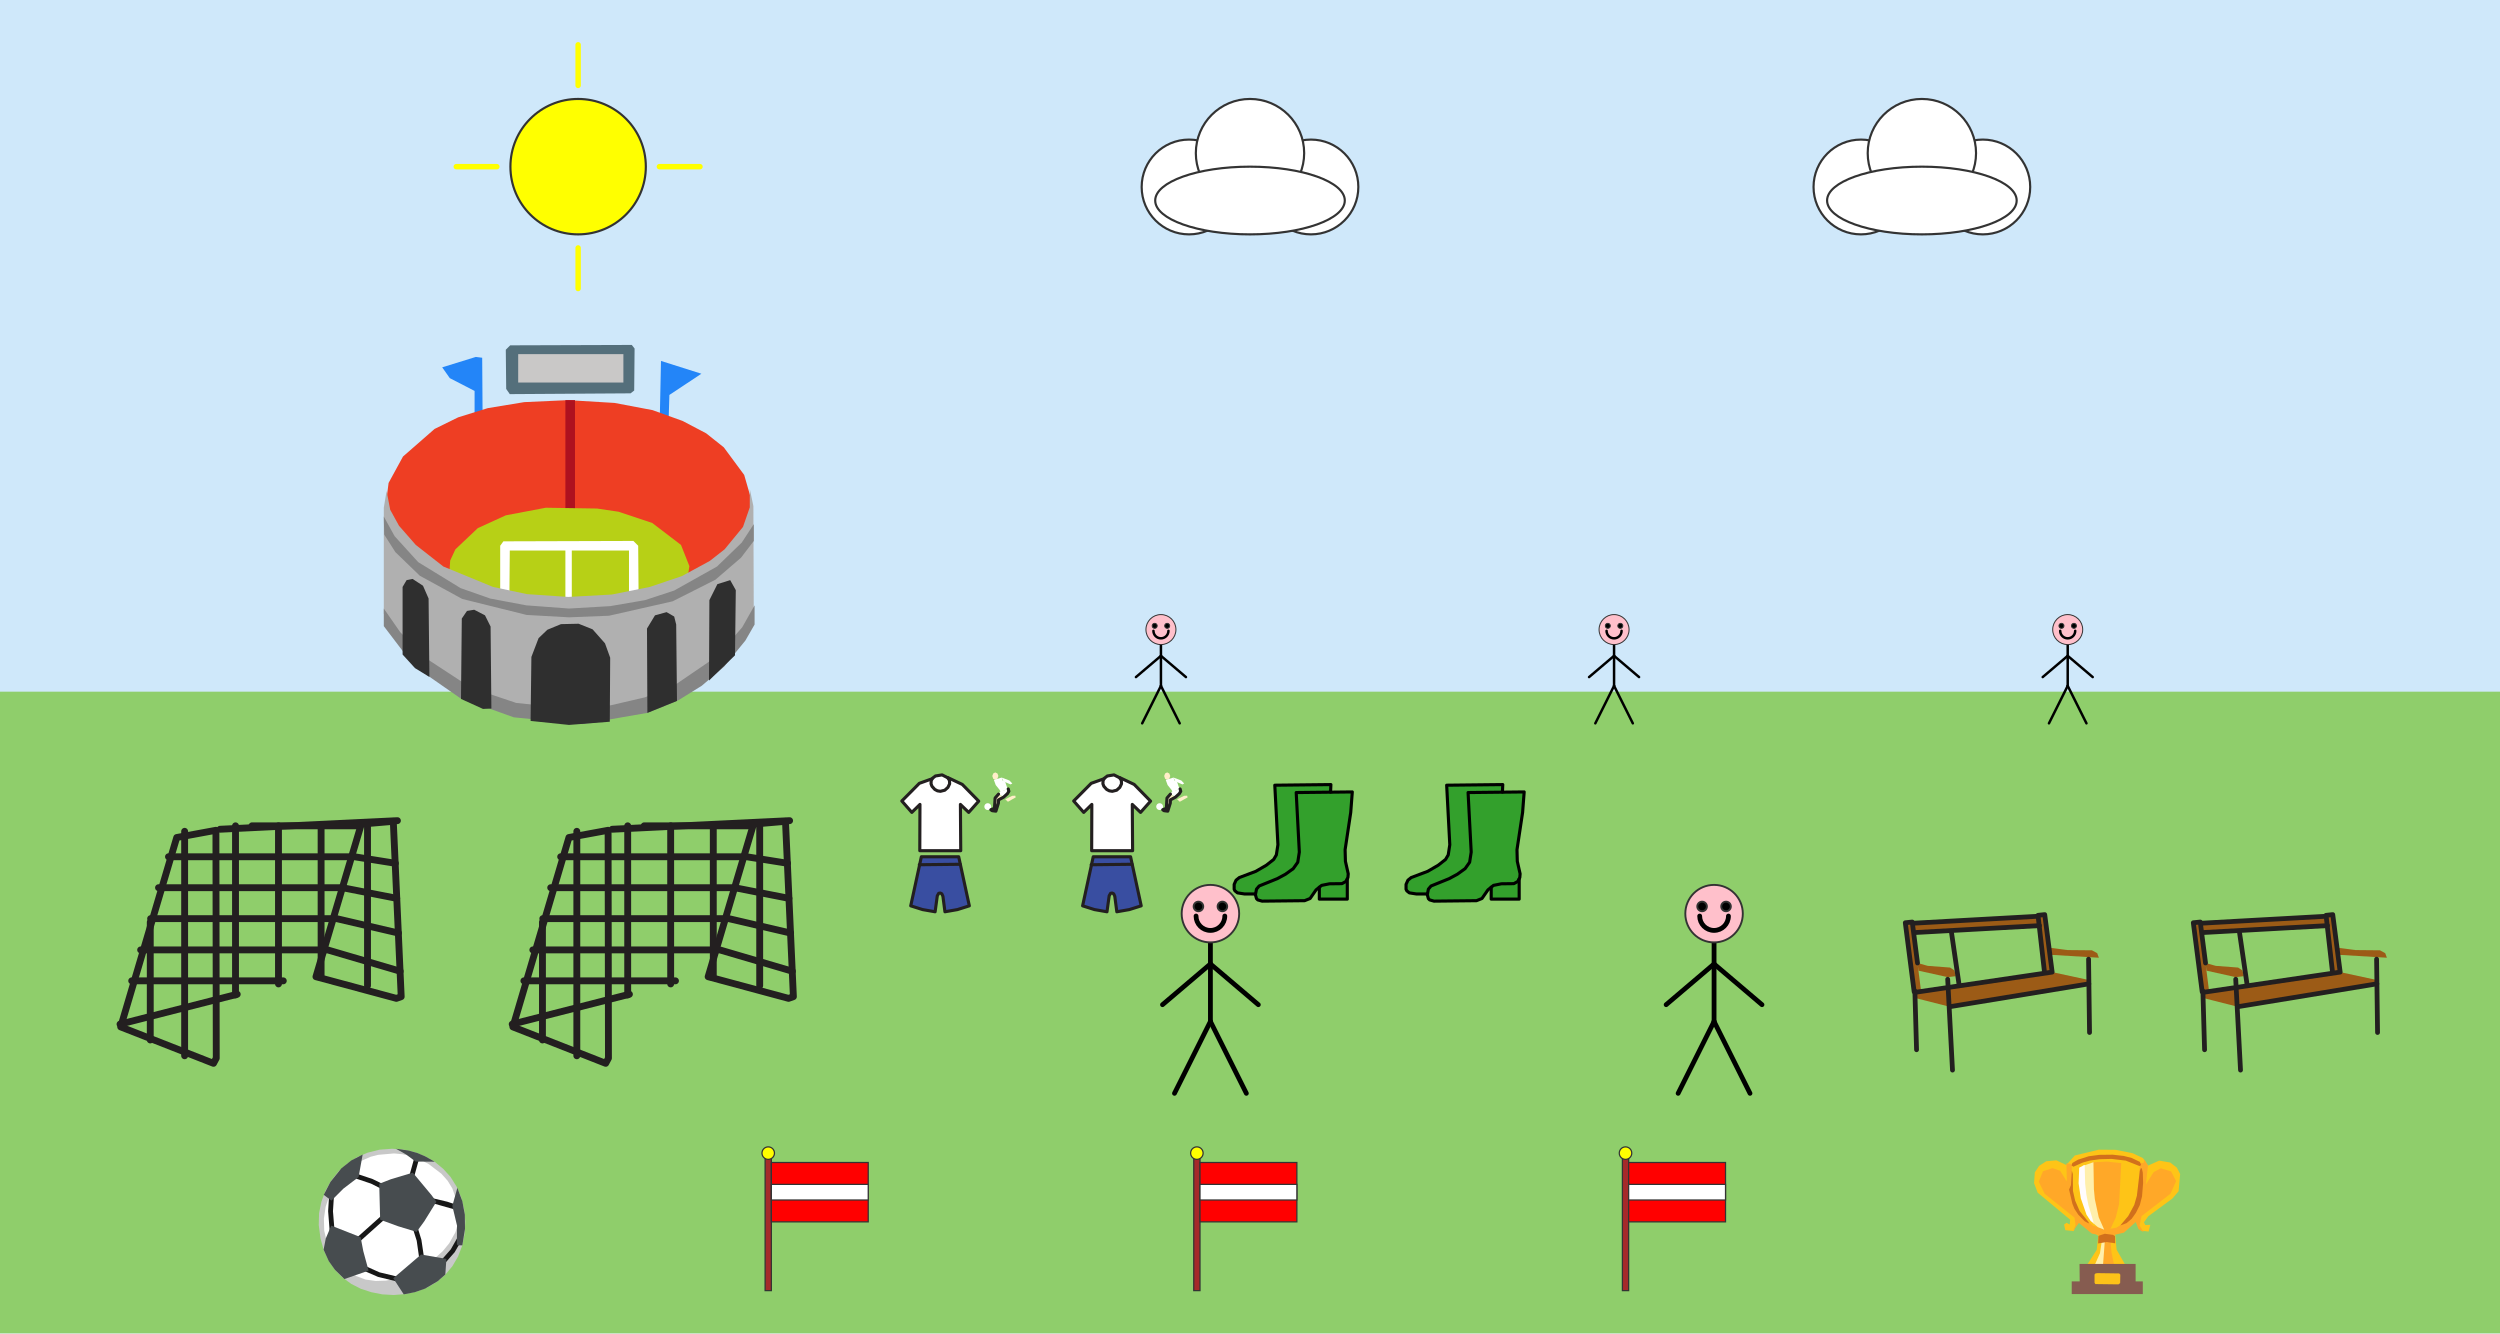
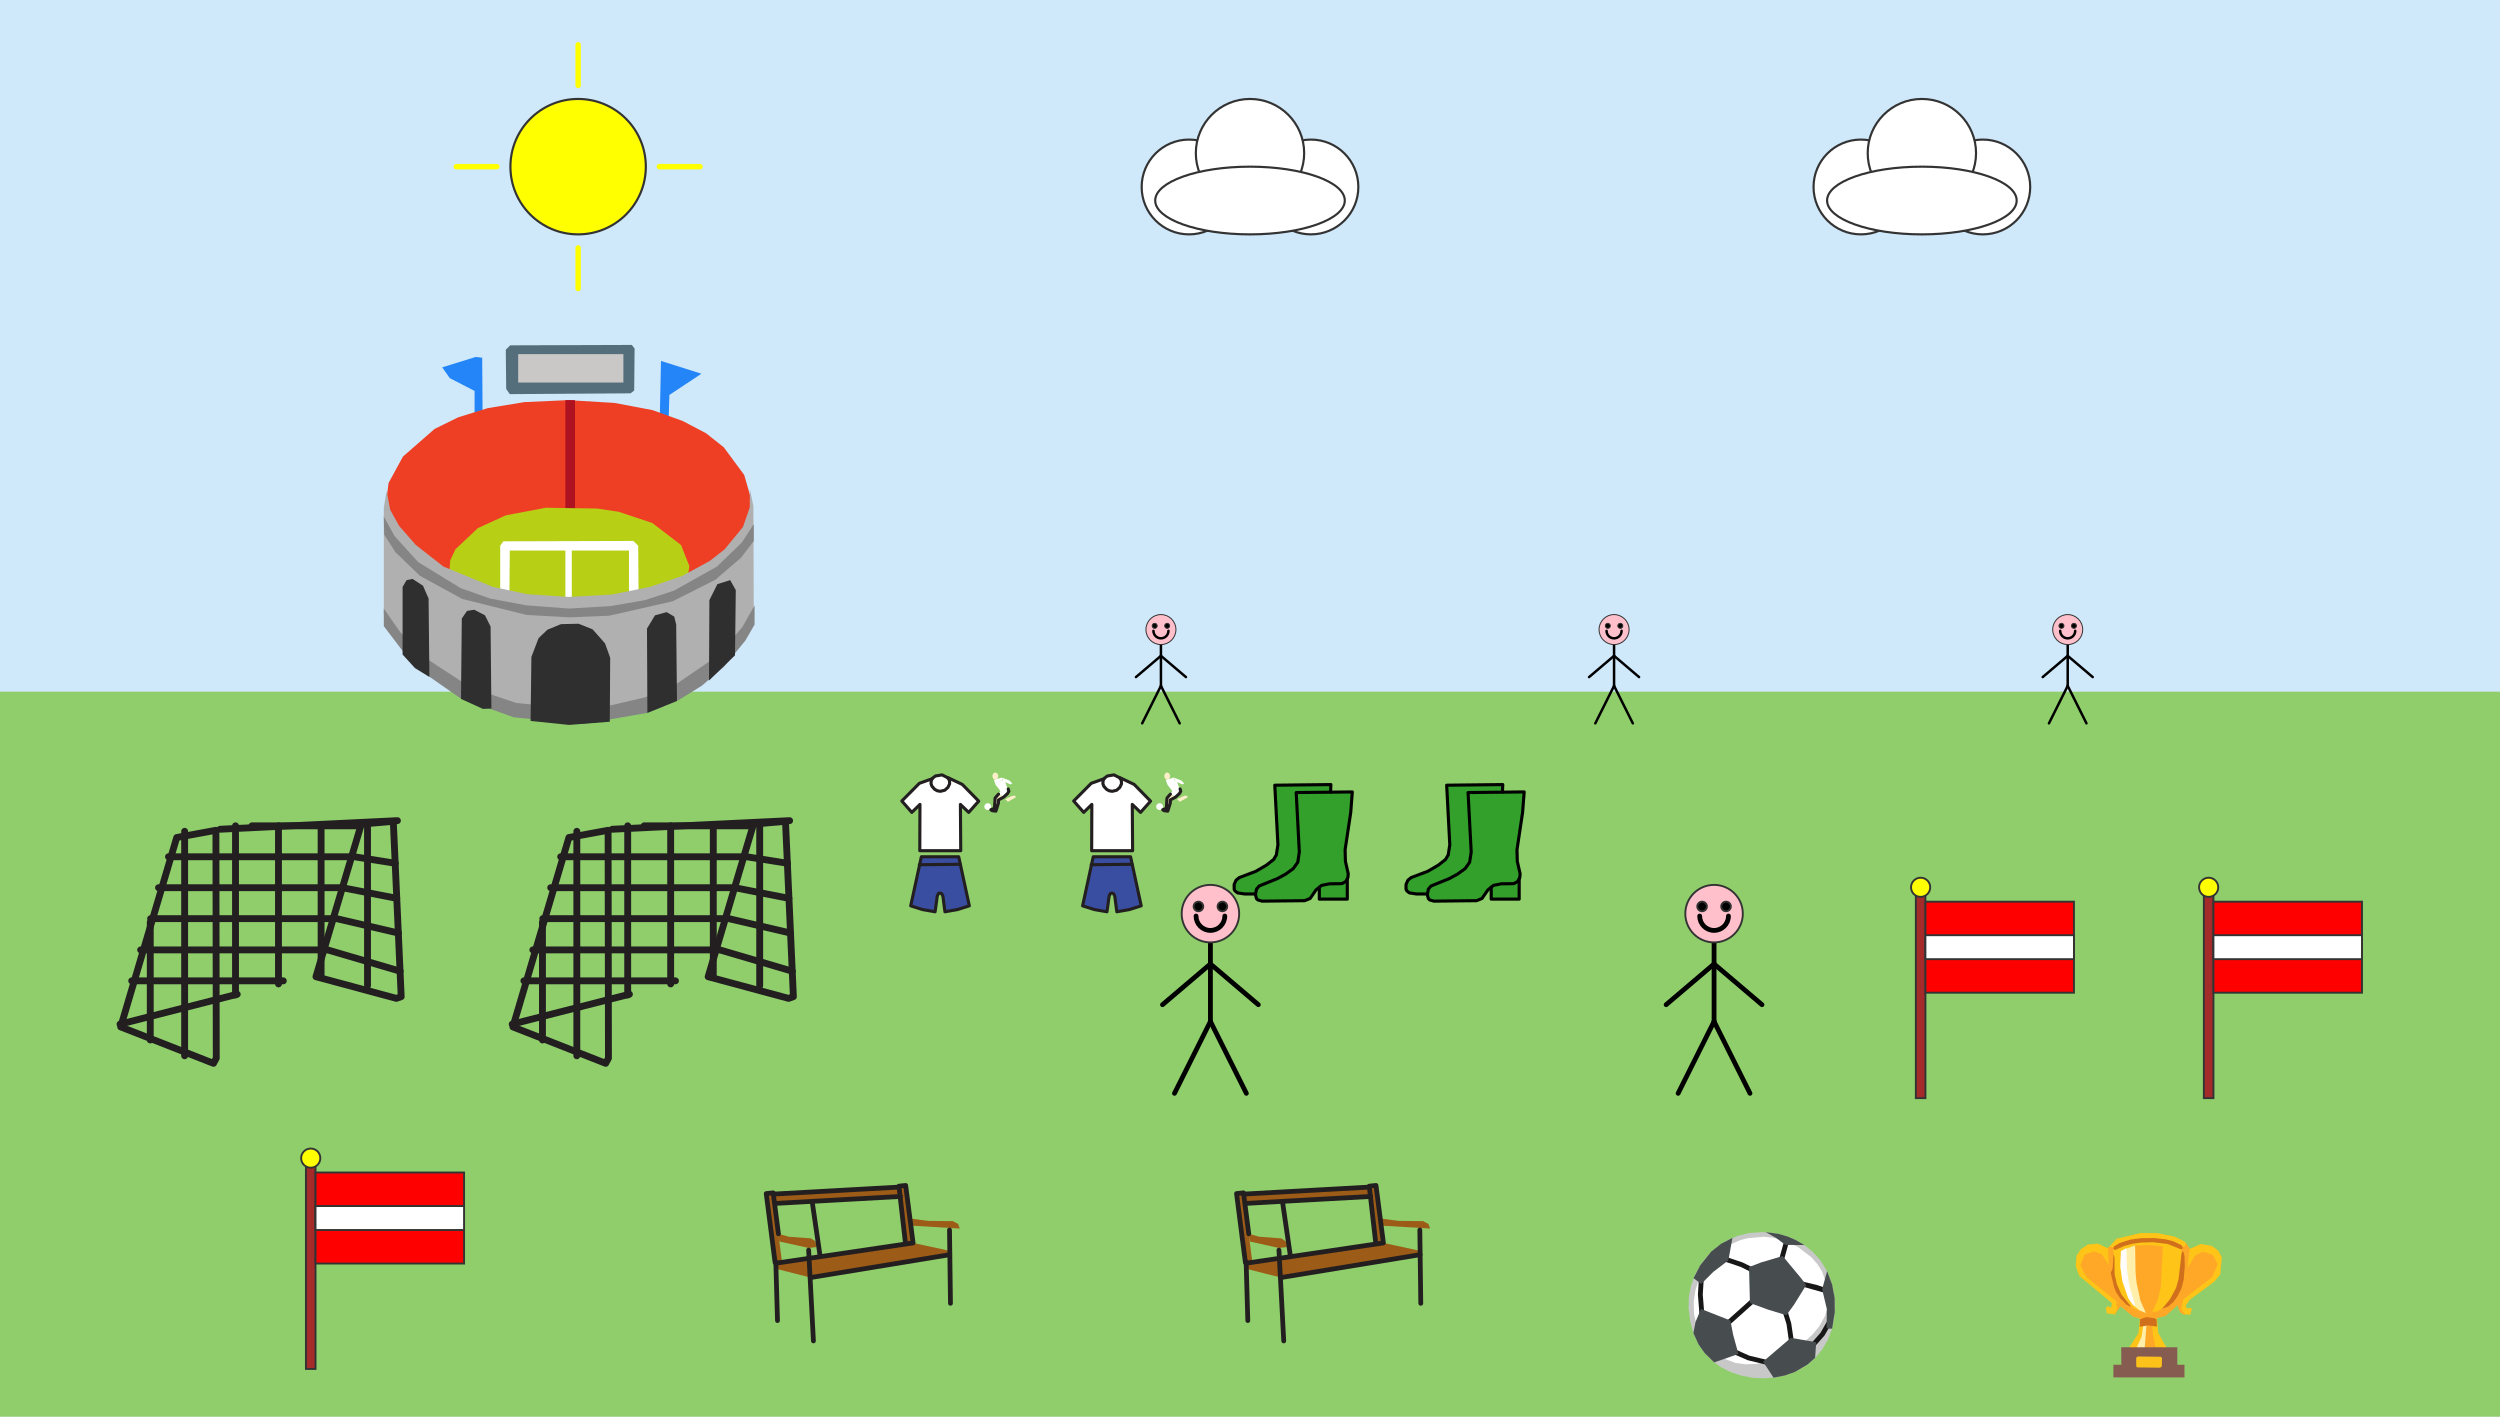
- <svg xmlns="http://www.w3.org/2000/svg" viewBox="0 0 480 256" width="480" height="256">
-   <rect width="480" height="256" fill="#cfe8fa" />
-   <rect y="132.8" width="480" height="123.2" fill="#8fce6b" />
+ <svg xmlns="http://www.w3.org/2000/svg" viewBox="0 0 480 272" width="480" height="272">
+   <rect width="480" height="272" fill="#cfe8fa" />
+   <rect y="132.8" width="480" height="139.2" fill="#8fce6b" />
  <defs>
    <symbol id="o-sun" viewBox="0 0 100 100">
      <polyline points="50,5 50,20" fill="none" stroke="yellow" stroke-width="2" stroke-linecap="round" stroke-linejoin="round" />
      <polyline points="50,80 50,95" fill="none" stroke="yellow" stroke-width="2" stroke-linecap="round" stroke-linejoin="round" />
      <polyline points="5,50 20,50" fill="none" stroke="yellow" stroke-width="2" stroke-linecap="round" stroke-linejoin="round" />
      <polyline points="80,50 95,50" fill="none" stroke="yellow" stroke-width="2" stroke-linecap="round" stroke-linejoin="round" />
      <ellipse cx="50" cy="50" rx="25" ry="25" fill="yellow" stroke="#333" stroke-width="0.8" />
    </symbol>
    <symbol id="o-cloud" viewBox="0 0 100 100">
      <ellipse cx="27.5" cy="57.5" rx="17.5" ry="17.5" fill="white" stroke="#333" stroke-width="0.8" />
      <ellipse cx="72.5" cy="57.5" rx="17.5" ry="17.5" fill="white" stroke="#333" stroke-width="0.8" />
      <ellipse cx="50" cy="45" rx="20" ry="20" fill="white" stroke="#333" stroke-width="0.8" />
      <ellipse cx="50" cy="62.5" rx="35" ry="12.5" fill="white" stroke="#333" stroke-width="0.8" />
    </symbol>
    <symbol id="o-stadium" viewBox="0 0 100 100">
      <polygon points="34,4.1 35.1,3 65.5,2.9 66.2,3.8 66.1,14.3 65.2,15 35,15.2 34.1,13.9" fill="#546F7B" />
      <rect x="37.1" y="5.2" width="26.3" height="7.1" fill="#C9C8C7" />
      <polygon points="72.5,21.2 72.8,6.9 82.9,10.1 74.9,15.4 74.7,22 72.8,22.7" fill="#2385F8" />
      <polygon points="28.2,20.5 28.1,6.1 26.5,5.9 18.1,8.5 20,11.2 26.2,14.4 26.2,21.2" fill="#2385F8" />
      <polygon points="4.1,42.1 4.7,37.4 8.3,30.8 16.2,23.9 22.1,21 29.5,18.7 38.6,17.2 49.6,16.7 61.2,17.4 70.7,19.2 78.2,21.9 84.1,25 88.5,28.5 93.6,35.4 95.5,42 95,60.8 50,74.4 9.3,61.1" fill="#EE3E23" />
      <polygon points="48.9,16.7 51.3,16.7 51.3,46.1 48.9,46" fill="#AE111F" />
      <polygon points="19.8,61.2 20.1,56.8 21.4,54 27,48.7 34,45.5 44,43.6 56.8,43.8 62.2,44.6 70.6,47.4 77.8,52.9 79.9,58.2 79.4,61.4 77.9,62.9 48.5,70.3" fill="#B7D016" />
      <polygon points="67.1,53.1 65.9,51.9 33.4,52 32.6,53.1 32.6,65.7 34.9,65.7 35,54.3 48.9,54.3 48.9,67.2 50.5,67.2 50.5,54.3 64.8,54.3 64.8,65.5 67.2,65.5" fill="#FFFFFF" />
      <polygon points="4.2,39.4 3.5,43.6 3.5,70.1 10.5,80.8 22.8,89.4 42,95.3 57.2,95.3 70.9,93.2 86.4,83.5 96,71.8 95.9,43.2 95,38.9 95,43.5 93.3,48.4 88.7,54 85,56.9 78,60.7 70,63.4 60.5,65.3 49.6,65.9 39.3,65.2 30.8,63.4 18.4,58.3 11.5,52.9 7.3,48.1 5.1,44.1" fill="#B0B0B0" />
      <polygon points="3.5,73.2 11.1,83.2 22.6,91.2 36,96 53.2,97.7 69.3,94.9 77.2,91.7 83,88.1 88.6,83.3 93.9,76.8 96.2,72.8 96.2,68 93.1,73.5 86.7,80.8 76,88.1 68.8,91 60.2,93 50.2,93.8 36.6,92.4 25.3,88.6 14.3,81.4 7.6,74.7 3.5,68.8" fill="#858585" />
      <polygon points="3.6,50.3 6.4,54.7 12.5,60.6 23.1,66.4 39.2,70.4 49.8,71 59.8,70.6 75.7,67 86.4,61.6 92.8,56.1 96,51.9 96,47.7 93,52.3 86.8,58.3 76.1,64.3 68.8,66.7 60.1,68.2 49.8,68.8 39.1,68 30.1,66.3 22.7,63.7 12.1,57.2 6.2,50.7 3.5,45.8" fill="#858585" />
      <polygon points="22.8,91.4 23,71.3 24.3,69.4 26.1,69.1 28.8,70.5 30.2,73.3 30.4,93.8 28.3,93.9" fill="#2F2F2F" />
      <polygon points="8.2,80.3 8.2,63.4 9.2,61.7 10.7,61.4 13.3,63.1 14.7,66.3 14.9,85.9 11.3,83.7" fill="#2F2F2F" />
      <polygon points="69.4,94.9 69.3,73.8 71.3,70.5 74.2,69.7 76.1,70.8 76.6,72.8 76.8,91.9" fill="#2F2F2F" />
      <polygon points="84.8,86.8 84.9,66.7 86.9,62.7 90.1,61.7 91.5,64.2 91.3,80.5" fill="#2F2F2F" />
      <polygon points="40.2,96.9 40.4,80.9 42.2,76.2 44.4,74.1 47.8,72.7 52.2,72.6 55.7,74 58.8,77.5 60.1,81.1 60,97.1 49.8,97.9" fill="#2F2F2F" />
    </symbol>
    <symbol id="o-person" viewBox="0 0 100 100">
      <polyline points="50,29 50,62" fill="none" stroke="black" stroke-width="2" stroke-linecap="round" stroke-linejoin="round" />
      <polyline points="50,38 30,55" fill="none" stroke="black" stroke-width="2" stroke-linecap="round" stroke-linejoin="round" />
      <polyline points="50,38 70,55" fill="none" stroke="black" stroke-width="2" stroke-linecap="round" stroke-linejoin="round" />
      <polyline points="50,62 35,92" fill="none" stroke="black" stroke-width="2" stroke-linecap="round" stroke-linejoin="round" />
      <polyline points="50,62 65,92" fill="none" stroke="black" stroke-width="2" stroke-linecap="round" stroke-linejoin="round" />
      <ellipse cx="50" cy="17" rx="12" ry="12" fill="pink" stroke="#333" stroke-width="0.8" />
      <ellipse cx="45" cy="14" rx="2" ry="2" fill="black" stroke="#333" stroke-width="0.8" />
      <ellipse cx="55" cy="14" rx="2" ry="2" fill="black" stroke="#333" stroke-width="0.8" />
      <path d="M44 18 A6 6 0 0 0 56 18" fill="none" stroke="black" stroke-width="2" stroke-linecap="round" stroke-linejoin="round" />
    </symbol>
    <symbol id="o-goal" viewBox="0 0 100 100">
      <polyline points="8.7,74.3 42.8,65.6" fill="none" stroke="#231F20" stroke-width="2" stroke-linecap="round" stroke-linejoin="round" />
      <polyline points="25.2,20 36.6,17.9 36.7,84.2 35.9,85.7 8.9,75.1 25.2,20" fill="none" stroke="#231F20" stroke-width="2" stroke-linecap="round" stroke-linejoin="round" />
      <polyline points="78.9,16.1 88.2,15.3 90.5,66.3 89.1,66.8 65.7,60.5 78.9,16.1" fill="none" stroke="#231F20" stroke-width="2" stroke-linecap="round" stroke-linejoin="round" />
      <polyline points="37.8,17.6 89.4,15.1" fill="none" stroke="#231F20" stroke-width="2" stroke-linecap="round" stroke-linejoin="round" />
      <polyline points="47.1,16.6 78,16.6" fill="none" stroke="#231F20" stroke-width="2" stroke-linecap="round" stroke-linejoin="round" />
      <polyline points="12.1,61.7 56.2,61.7" fill="none" stroke="#231F20" stroke-width="2" stroke-linecap="round" stroke-linejoin="round" />
      <polyline points="14.7,52.7 69.1,52.7 90.2,58.9" fill="none" stroke="#231F20" stroke-width="2" stroke-linecap="round" stroke-linejoin="round" />
      <polyline points="17.6,43.6 71.7,43.6 89.7,47.8" fill="none" stroke="#231F20" stroke-width="2" stroke-linecap="round" stroke-linejoin="round" />
      <polyline points="19.9,34.6 73.4,34.6 89.2,37.7" fill="none" stroke="#231F20" stroke-width="2" stroke-linecap="round" stroke-linejoin="round" />
      <polyline points="22.8,25.6 76.9,25.6 88.8,27.5" fill="none" stroke="#231F20" stroke-width="2" stroke-linecap="round" stroke-linejoin="round" />
      <polyline points="67.2,16.6 67.2,60.1" fill="none" stroke="#231F20" stroke-width="2" stroke-linecap="round" stroke-linejoin="round" />
      <polyline points="54.8,16.6 54.8,62.6" fill="none" stroke="#231F20" stroke-width="2" stroke-linecap="round" stroke-linejoin="round" />
      <polyline points="42.3,16.6 42.3,65.8" fill="none" stroke="#231F20" stroke-width="2" stroke-linecap="round" stroke-linejoin="round" />
      <polyline points="27.5,18.2 27.5,83.5" fill="none" stroke="#231F20" stroke-width="2" stroke-linecap="round" stroke-linejoin="round" />
      <polyline points="17.5,44.6 17.5,78.9" fill="none" stroke="#231F20" stroke-width="2" stroke-linecap="round" stroke-linejoin="round" />
      <polyline points="80.7,15.9 80.7,63.1" fill="none" stroke="#231F20" stroke-width="2" stroke-linecap="round" stroke-linejoin="round" />
    </symbol>
    <symbol id="o-football_kit" viewBox="0 0 100 100">
      <polygon points="56.2,12.7 66.7,23.4 60.3,30.6 55,25.5 55.2,55.1 29,55.1 29.1,25.5 23.9,30.6 17.5,23.3 28.7,12 36.8,9.1 36.1,11.5 36.8,13.9 38.6,15.9 41.2,17.1 44.1,16.8 47,14.6 48.2,11.5 46.9,8.3" fill="#FFFFFF" />
      <polygon points="55,63.8 60.7,90.4 53.1,92.8 45.1,94.2 43.8,84.3 43.1,82.7 42.1,82.2 41.1,82.4 40.2,84 38.8,94.2 30.8,92.8 23.2,90.4 28.9,64.1" fill="#394EA1" />
      <polygon points="53.9,59 54.8,63.8 28.9,64.1 30,59" fill="#394EA1" />
      <polygon points="36.8,9.1 38.5,7.5 40.2,6.8 42.7,6.6 44.8,7 47.7,9.5 48.2,11.1 47.9,13.1 46.5,15.3 45,16.4 42.2,17.1 40.3,16.8 37.9,15.3 36.4,13.1 36.1,10.9" fill="#FFFFFF" />
      <polyline points="46.8,8.4 48,10.1 48.1,12.3 47,14.6 45,16.4 42.2,17.1 40.3,16.8 38.6,15.9 36.8,13.9 36.2,12.3 36.3,10.2 37.2,8.7 39,7.3 43.3,6.6 46.8,8.4" fill="none" stroke="#231F20" stroke-width="2" stroke-linecap="round" stroke-linejoin="round" />
      <polyline points="46.9,8.3 56.2,12.7 66.7,23.4 60.3,30.6 55,25.5 55.2,55.1 29,55.1 29.1,25.5 23.9,30.6 17.5,23.3 28.7,12 36.8,9.1" fill="none" stroke="#231F20" stroke-width="2" stroke-linecap="round" stroke-linejoin="round" />
      <polyline points="28.9,64.1 30,59 53.9,59 60.7,90.4 53.1,92.8 45.1,94.2 43.8,84.3 43.1,82.7 42.1,82.2 41.1,82.4 40.2,84 38.8,94.2 30.8,92.8 23.2,90.4 28.9,64.1" fill="none" stroke="#231F20" stroke-width="2" stroke-linecap="round" stroke-linejoin="round" />
      <polyline points="28.7,64.1 54.8,63.8" fill="none" stroke="#231F20" stroke-width="2" stroke-linecap="round" stroke-linejoin="round" />
      <polygon points="90.4,21 85.4,23.8 83.7,22.2 88.1,20 90.1,19.9" fill="#FFEEC8" />
      <polygon points="87.1,12.7 82.6,10.8 81.4,8.3 86.4,10.2 88.2,12.1" fill="#FFFFFF" />
      <polygon points="85,14.7 85.9,16.3 85.8,17.5 82.7,20.8 79.4,18.8 80.6,17 83.6,16.3" fill="#FFFFFF" />
      <polygon points="82.5,20.9 79.5,22.5 79.3,24.7 78.1,28 76.9,27.7 77.5,20.9 79.4,18.8" fill="#FFEEC8" />
      <polygon points="79.3,7.3 78.7,9 77.3,9.7 76,9.1 75.4,7.3 76,5.7 77.3,5 78.7,5.7" fill="#FFEEC8" />
      <polygon points="80.1,16.2 77.6,13.1 76.4,9.8 81.4,8.3 82,10.2 83.6,10.9 85,15 83.9,16.2 81.6,17.1 80.5,17" fill="#FFFFFF" />
      <ellipse cx="72.5" cy="26.9" rx="2.2" ry="2.2" fill="#FFFFFF" />
      <polyline points="79.4,18.9 77.2,21.4 76.8,28 74.5,28.9 75.3,29.5 77.7,29.8 79.3,24.7 79.4,22.6 82.7,20.8 85.1,18.6 86,17.1 85.6,15.6" fill="none" stroke="#231F20" stroke-width="2" stroke-linecap="round" stroke-linejoin="round" />
    </symbol>
    <symbol id="o-boots" viewBox="0 0 100 100">
      <polygon points="23.5,82.8 16.8,82.8 12.3,82.1 10.7,80.8 10.2,79.8 10.2,76.7 11.4,74 13.5,72.3 24.1,68.3 30.8,64.4 35.5,60.7 37.2,57.8 38.2,51.3 36.2,13.2 72.1,12.8 71.9,17.6 49.9,17.9 51.9,56 50.9,62.5 48,66.6 43,70.2 37.8,73 26.2,77.7 24.5,79.7" fill="#33A02C" />
      <polygon points="82.6,73.4 81.4,75.2 79.8,76 69.7,76.5 65.9,77.4 62.6,80.2 58.8,85.7 56.5,86.8 50,87.4 30,87.5 26.5,87.1 24.5,85.8 23.8,83.3 24,81.1 26.2,77.7 37.8,73 43,70.2 48,66.6 50.9,62.5 51.9,56 49.9,17.9 85.8,17.5 84.8,30.6 81.2,54.5 81.4,61.9 83.1,68.7" fill="#33A02C" />
      <polygon points="82.6,73.4 82.6,86.1 64.7,86.1 64.4,78.4 64.9,78.1 66.7,77.1 69.7,76.5 79.8,76 81.4,75.2" fill="#33A02C" />
      <polyline points="23.8,83.3 24.5,79.7 26.2,77.7 37.8,73 43,70.2 48,66.6 50.9,62.5 51.9,56 49.9,17.9 85.8,17.5 84.8,30.6 81.2,54.5 81.4,61.9 83.2,69.9 83,72.3 81.7,74.8 79.2,76.2 71.2,76.3 66.2,77.3 62.6,80.2 58.8,85.7 55.3,87.1 28.1,87.4 25.3,86.6 24.5,85.8 23.8,83.3" fill="none" stroke="#000000" stroke-width="2" stroke-linecap="round" stroke-linejoin="round" />
      <polyline points="82.6,73.3 82.6,86.1 64.7,86.1 64.7,78.5" fill="none" stroke="#000000" stroke-width="2" stroke-linecap="round" stroke-linejoin="round" />
      <polyline points="23.5,82.8 16.8,82.8 12.3,82.1 10.7,80.8 10.2,79.8 10.2,76.7 11.4,74 13.5,72.3 24.1,68.3 30.8,64.4 35.5,60.7 37.2,57.8 38.2,51.3 36.2,13.2 72.1,12.8 71.9,17.6" fill="none" stroke="#000000" stroke-width="2" stroke-linecap="round" stroke-linejoin="round" />
    </symbol>
+     <symbol id="o-flag" viewBox="0 0 100 100">
+       <rect x="14" y="8" width="4" height="86" fill="brown" stroke="#333" stroke-width="0.8" />
+       <rect x="18" y="12" width="62" height="38" fill="red" stroke="#333" stroke-width="0.8" />
+       <ellipse cx="16" cy="6" rx="4" ry="4" fill="yellow" stroke="#333" stroke-width="0.8" />
+       <rect x="18" y="26" width="62" height="10" fill="white" stroke="#333" stroke-width="0.8" />
+     </symbol>
    <symbol id="o-bench" viewBox="0 0 100 100">
      <polygon points="47.2,23 13,24.9 12.5,21 65.1,18.1 65.5,22" fill="#9C5B16" />
      <polygon points="30.7,43.1 27.3,43.5 15.1,40.8 14.7,37.6 19,38.8 28.3,39.5 30.1,40.7" fill="#9C5B16" />
      <polygon points="90.4,35.4 70.6,34.2 70.3,31.3 77.3,32.2 87.5,32.3 89.7,33.5" fill="#9C5B16" />
      <polygon points="86.2,44.7 86.2,46.3 27.9,55.8 27.5,47.8 70.9,41.4" fill="#9C5B16" />
      <polygon points="65.5,22 65,17.7 67.8,17.4 70.9,41.4 67.8,41.8" fill="#9C5B16" />
      <polygon points="27.9,55.8 13.7,52.2 13.6,49.8 27.5,47.8" fill="#9C5B16" />
      <polygon points="13.6,49.6 9.6,20.8 12.5,20.5 16.2,49.5" fill="#9C5B16" />
      <polyline points="12.8,21 64.9,18.1" fill="none" stroke="#231F20" stroke-width="2" stroke-linecap="round" stroke-linejoin="round" />
      <polyline points="13.4,24.9 65.6,22" fill="none" stroke="#231F20" stroke-width="2" stroke-linecap="round" stroke-linejoin="round" />
      <polyline points="13.6,49.3 14.3,73.8" fill="none" stroke="#231F20" stroke-width="2" stroke-linecap="round" stroke-linejoin="round" />
      <polyline points="14.7,37.6 12.5,20.5 9.6,20.8 13.3,49.6" fill="none" stroke="#231F20" stroke-width="2" stroke-linecap="round" stroke-linejoin="round" />
      <polyline points="86.1,36 86.5,66.6" fill="none" stroke="#231F20" stroke-width="2" stroke-linecap="round" stroke-linejoin="round" />
      <polyline points="27.3,44.4 29.3,82.3" fill="none" stroke="#231F20" stroke-width="2" stroke-linecap="round" stroke-linejoin="round" />
      <polyline points="28.4,55.8 86.2,46.3" fill="none" stroke="#231F20" stroke-width="2" stroke-linecap="round" stroke-linejoin="round" />
      <polyline points="14,49.8 70.9,41.4 67.8,17.4 65,17.7 67.7,41.4" fill="none" stroke="#231F20" stroke-width="2" stroke-linecap="round" stroke-linejoin="round" />
      <polyline points="28.8,24.3 32,46.3" fill="none" stroke="#231F20" stroke-width="2" stroke-linecap="round" stroke-linejoin="round" />
    </symbol>
    <symbol id="o-soccer_ball" viewBox="0 0 100 100">
      <polygon points="50,3.2 41.9,3.8 34.3,5.7 27.3,8.7 21,12.9 15.5,17.9 10.9,23.7 7.3,30.1 4.7,37.1 3.2,44.4 3,52 4.1,60.5 6.2,68.1 9.4,74.9 13.4,80.7 18.2,85.6 23.8,89.7 29.9,92.8 36.6,95 43.7,96.4 51,96.8 58.7,96.2 66,94.5 72.6,91.9 78.7,88.3 84,83.8 88.5,78.4 92.1,72.3 94.7,65.5 96.3,57.9 96.8,49.8 96,41.7 94.1,34.2 91.2,27.4 87.4,21.3 82.7,16.1 77.3,11.6 71.2,8.1 64.6,5.5 57.5,3.8" fill="#C8C8C8" />
      <polygon points="28,11.9 22.4,15.8 17.4,20.8 13.2,26.7 9.8,33.2 7.4,40.4 6.3,47.9 6.5,55.6 8.3,63.4 11.7,71.1 17,78.4 19.6,80.8 23.6,83.4 32.9,86.9 39.4,87.8 46,87.6 52.4,86.4 58.7,84.4 64.6,81.8 74.9,75.5 82.4,68.7 86.5,63.7 90.5,56.6 91.9,51.5 92.3,45.5 91.3,36.6 88.5,28.6 85.5,23.7 81.5,19.2 73.5,13.1 67.9,10.1 62.2,8 56.6,6.7 51.2,6.2 41,7.1 36.3,8.3" fill="#FFFFFF" />
      <polygon points="47.6,31.1 36.4,25.5 24.5,21.5 25.3,18.5 37.5,22.6 48.9,28.2" fill="#171717" />
      <polygon points="60.3,22.9 64.5,7.8 67.5,8.6 63.3,23.8" fill="#171717" />
      <polygon points="91.9,42.6 75,37.8 75.6,34.8 85.3,37.1 93,39.7" fill="#171717" />
      <polygon points="67.3,73.3 65.7,62.1 63.2,54.2 66.1,53 68.7,61.5 70.4,73" fill="#171717" />
      <polygon points="82.8,77.6 80.8,75.2 87.5,67.6 92.5,58.8 95.4,60 90,69.4" fill="#171717" />
      <polygon points="25.7,61.6 43.7,45.5 45.8,47.8 27.7,64" fill="#171717" />
      <polygon points="10.1,57.3 9,43.2 9.8,30.2 12.9,30.6 12.1,43.2 13.2,56.9" fill="#171717" />
      <polygon points="55.7,88.8 40.9,85.2 31,80.9 32.5,78.1 41.9,82.3 56.1,85.7" fill="#171717" />
      <polygon points="41.7,25.6 42.3,48.6 53.8,52.8 65.6,56.4 70.5,49.7 78.3,37.1 75.1,32.8 63.2,18.5 49.2,22.7" fill="#474C4F" />
      <polygon points="91.7,28.2 88.5,39.8 91.5,52.4 91.4,64.5 92.1,65 94.9,65 96.6,54.5 96.5,45.4 94.9,36.8" fill="#474C4F" />
      <polygon points="68.5,70.9 50.7,86.1 57.4,96.4 64.5,95 71.1,92.7 79.1,88 84,83.7 84.7,73.7" fill="#474C4F" />
      <polygon points="11,52.4 7.5,60.6 6.1,67.8 9.4,75.1 13.3,80.6 19.4,86.6 34.9,81.2 31.5,68.7 29.8,59.8" fill="#474C4F" />
      <polygon points="6.2,32.7 11.1,36.4 18.8,28.7 28.5,21.3 31.1,6.9 23.8,10.7 17.5,15.7 10.5,24.4" fill="#474C4F" />
      <polygon points="52.4,3.2 58.8,6.8 65,11.4 77.2,11.5 71.2,8.1 66.3,6 60.3,4.3" fill="#474C4F" />
    </symbol>
-     <symbol id="o-flag" viewBox="0 0 100 100">
-       <rect x="14" y="8" width="4" height="86" fill="brown" stroke="#333" stroke-width="0.8" />
-       <rect x="18" y="12" width="62" height="38" fill="red" stroke="#333" stroke-width="0.8" />
-       <ellipse cx="16" cy="6" rx="4" ry="4" fill="yellow" stroke="#333" stroke-width="0.8" />
-       <rect x="18" y="26" width="62" height="10" fill="white" stroke="#333" stroke-width="0.8" />
-     </symbol>
    <symbol id="o-trophy" viewBox="0 0 100 100">
      <polygon points="75.9,46.4 91.3,35.1 95.3,30.4 96.3,19.4 94.2,15.3 89.9,12 82.9,10.8 75.7,14 72.5,9.2 66,6.1 55.1,3.9 44.2,3.8 28.9,7.5 23.4,13.6 17.1,10.6 10.6,11.2 6,14.2 3.3,18.3 2.8,25.2 5.1,31.3 25.9,48.6 25.6,51.7 23.6,50.6 22,51.7 22.8,55.3 28.2,55.9 30.7,48.8 43.9,58.9 42.9,67.9 36.8,77.4 36.7,80.3 62.4,79.7 55.6,67.7 54.6,56.7 67.9,48.5 71.2,55.6 76.1,56.2 77.2,51.9 74,52 73.1,50.3" fill="#FEC417" />
      <polygon points="93.7,23.9 90.5,17.7 83.9,15.7 79.3,18.2 74.4,26 75.7,13.9 73.4,10 72.9,12.3 70.5,12.2 69.6,37.6 61.7,49.8 55.5,53.7 48.9,54.9 40.5,52.4 31.4,44.6 27.3,32.5 26.9,12.9 23.5,12.6 23.8,24.2 19.5,17.3 14.6,15.6 8.5,17.6 5.8,24.3 9.6,32 28.7,47.3 29.4,52.3 27.4,56.3 31.5,50.7 39.8,57.5 49.1,59.5 60.3,56.9 67.9,50.1 69.6,54.6 73,56.6 70.3,52.4 71.6,46.3 90.1,32" fill="#FFA828" />
      <polygon points="47.3,62 51.7,61.9 52.3,69.2 54.1,77.9 48.3,79.2 45.4,78.5 45.4,75.4" fill="#FFA828" />
      <polygon points="39.9,11.9 49.4,11.4 58.6,12.4 57.2,38.7 55.1,47.2 51.1,55.8 46.7,55.3 39.1,40" fill="#FFA828" />
      <polygon points="34,14.2 40.8,11.8 41.1,29.2 41.7,35.5 44.2,47.1 47.7,55 43.7,53.4 41.2,51.3 36,39.6 34.3,33.8 33.6,28.3" fill="#FFEFAB" />
      <polygon points="31.7,15.3 31.3,25.3 32.7,34.9 36.4,45.5 39,49.4 41.2,51.3 37.6,39.3 36.3,32.7 35.5,25.6 35.2,13.5" fill="#FFFCFD" />
      <polygon points="41.7,77.4 45,70 46.2,61.9 48.1,62 46.9,78" fill="#FFEFAB" />
      <polygon points="44,58.9 48.1,57.6 53.3,58.3 54.6,59 54.7,63.7 49.1,62.9 43.8,63.8" fill="#D1701C" />
      <polygon points="27.3,12.3 30.9,10.2 37.8,8 44.6,7.1 53.1,7 60.2,7.8 65.3,9.1 70.5,11.6 71.3,13.5 70.8,14.1 70.1,14.2 61.5,10.8 52.4,9.7 44.7,9.9 38.4,10.8 33.8,12.1 28,14.7 26.8,13.9" fill="#D1701C" />
      <polygon points="71.2,15.5 70.5,17.2 68.6,33.3 66.9,39.2 63.1,46.2 58,52.3 62,50.8 65.3,48 68,44.2 70.5,39.2 71.9,33.7 72.6,25.1 72.4,18.5 71.8,15.9" fill="#D1701C" />
      <polygon points="27,17.2 26.4,26.5 25.2,29.3 27.3,38.3 28.6,41.6 31.1,45.4 35.2,49.6 37.8,51 37.7,50.2 32,43.1 29.1,36.4 27.7,30.2 27.6,19.4" fill="#D1701C" />
      <polygon points="67.8,88.1 67.8,76.9 31.9,76.9 32,88.1 26.9,88.1 26.9,96.2 72.4,96.2 72.4,88.1" fill="#865C50" />
      <polygon points="43.4,82.8 42.1,83 41.5,83.7 41.5,88.9 42,89.8 56.8,90 57.9,89.2 58,83.8 57.3,83" fill="#FCC219" />
    </symbol>
  </defs>
  <use href="#o-sun" x="85" y="6" width="52" height="52" />
  <use href="#o-cloud" x="214" y="6" width="52" height="52" />
  <use href="#o-cloud" x="343" y="6" width="52" height="52" />
  <use href="#o-stadium" x="71" y="64" width="76.8" height="76.8" />
  <use href="#o-person" x="210.9" y="116.8" width="24" height="24" />
  <use href="#o-person" x="297.9" y="116.8" width="24" height="24" />
  <use href="#o-person" x="385" y="116.8" width="24" height="24" />
  <use href="#o-goal" x="17.3" y="147.6" width="66" height="66" />
  <use href="#o-goal" x="92.6" y="147.6" width="66" height="66" />
  <use href="#o-person" x="209.4" y="167.6" width="46" height="46" />
  <use href="#o-football_kit" x="167.9" y="146.8" width="30" height="30" />
  <use href="#o-football_kit" x="200.9" y="146.8" width="30" height="30" />
  <use href="#o-boots" x="233.9" y="146.8" width="30" height="30" />
  <use href="#o-boots" x="266.9" y="146.8" width="30" height="30" />
  <use href="#o-person" x="306.1" y="167.6" width="46" height="46" />
-   <use href="#o-bench" x="361.4" y="167.6" width="46" height="46" />
-   <use href="#o-bench" x="416.7" y="167.6" width="46" height="46" />
-   <use href="#o-soccer_ball" x="60.3" y="219.6" width="30" height="30" />
-   <use href="#o-flag" x="142.7" y="219.6" width="30" height="30" />
-   <use href="#o-flag" x="225" y="219.6" width="30" height="30" />
-   <use href="#o-flag" x="307.3" y="219.6" width="30" height="30" />
-   <use href="#o-trophy" x="389.7" y="219.6" width="30" height="30" />
+   <use href="#o-flag" x="361.4" y="167.6" width="46" height="46" />
+   <use href="#o-flag" x="416.7" y="167.6" width="46" height="46" />
+   <use href="#o-flag" x="52.3" y="219.6" width="46" height="46" />
+   <use href="#o-bench" x="142.7" y="219.6" width="46" height="46" />
+   <use href="#o-bench" x="233" y="219.6" width="46" height="46" />
+   <use href="#o-soccer_ball" x="323.3" y="235.6" width="30" height="30" />
+   <use href="#o-trophy" x="397.7" y="235.6" width="30" height="30" />
</svg>
